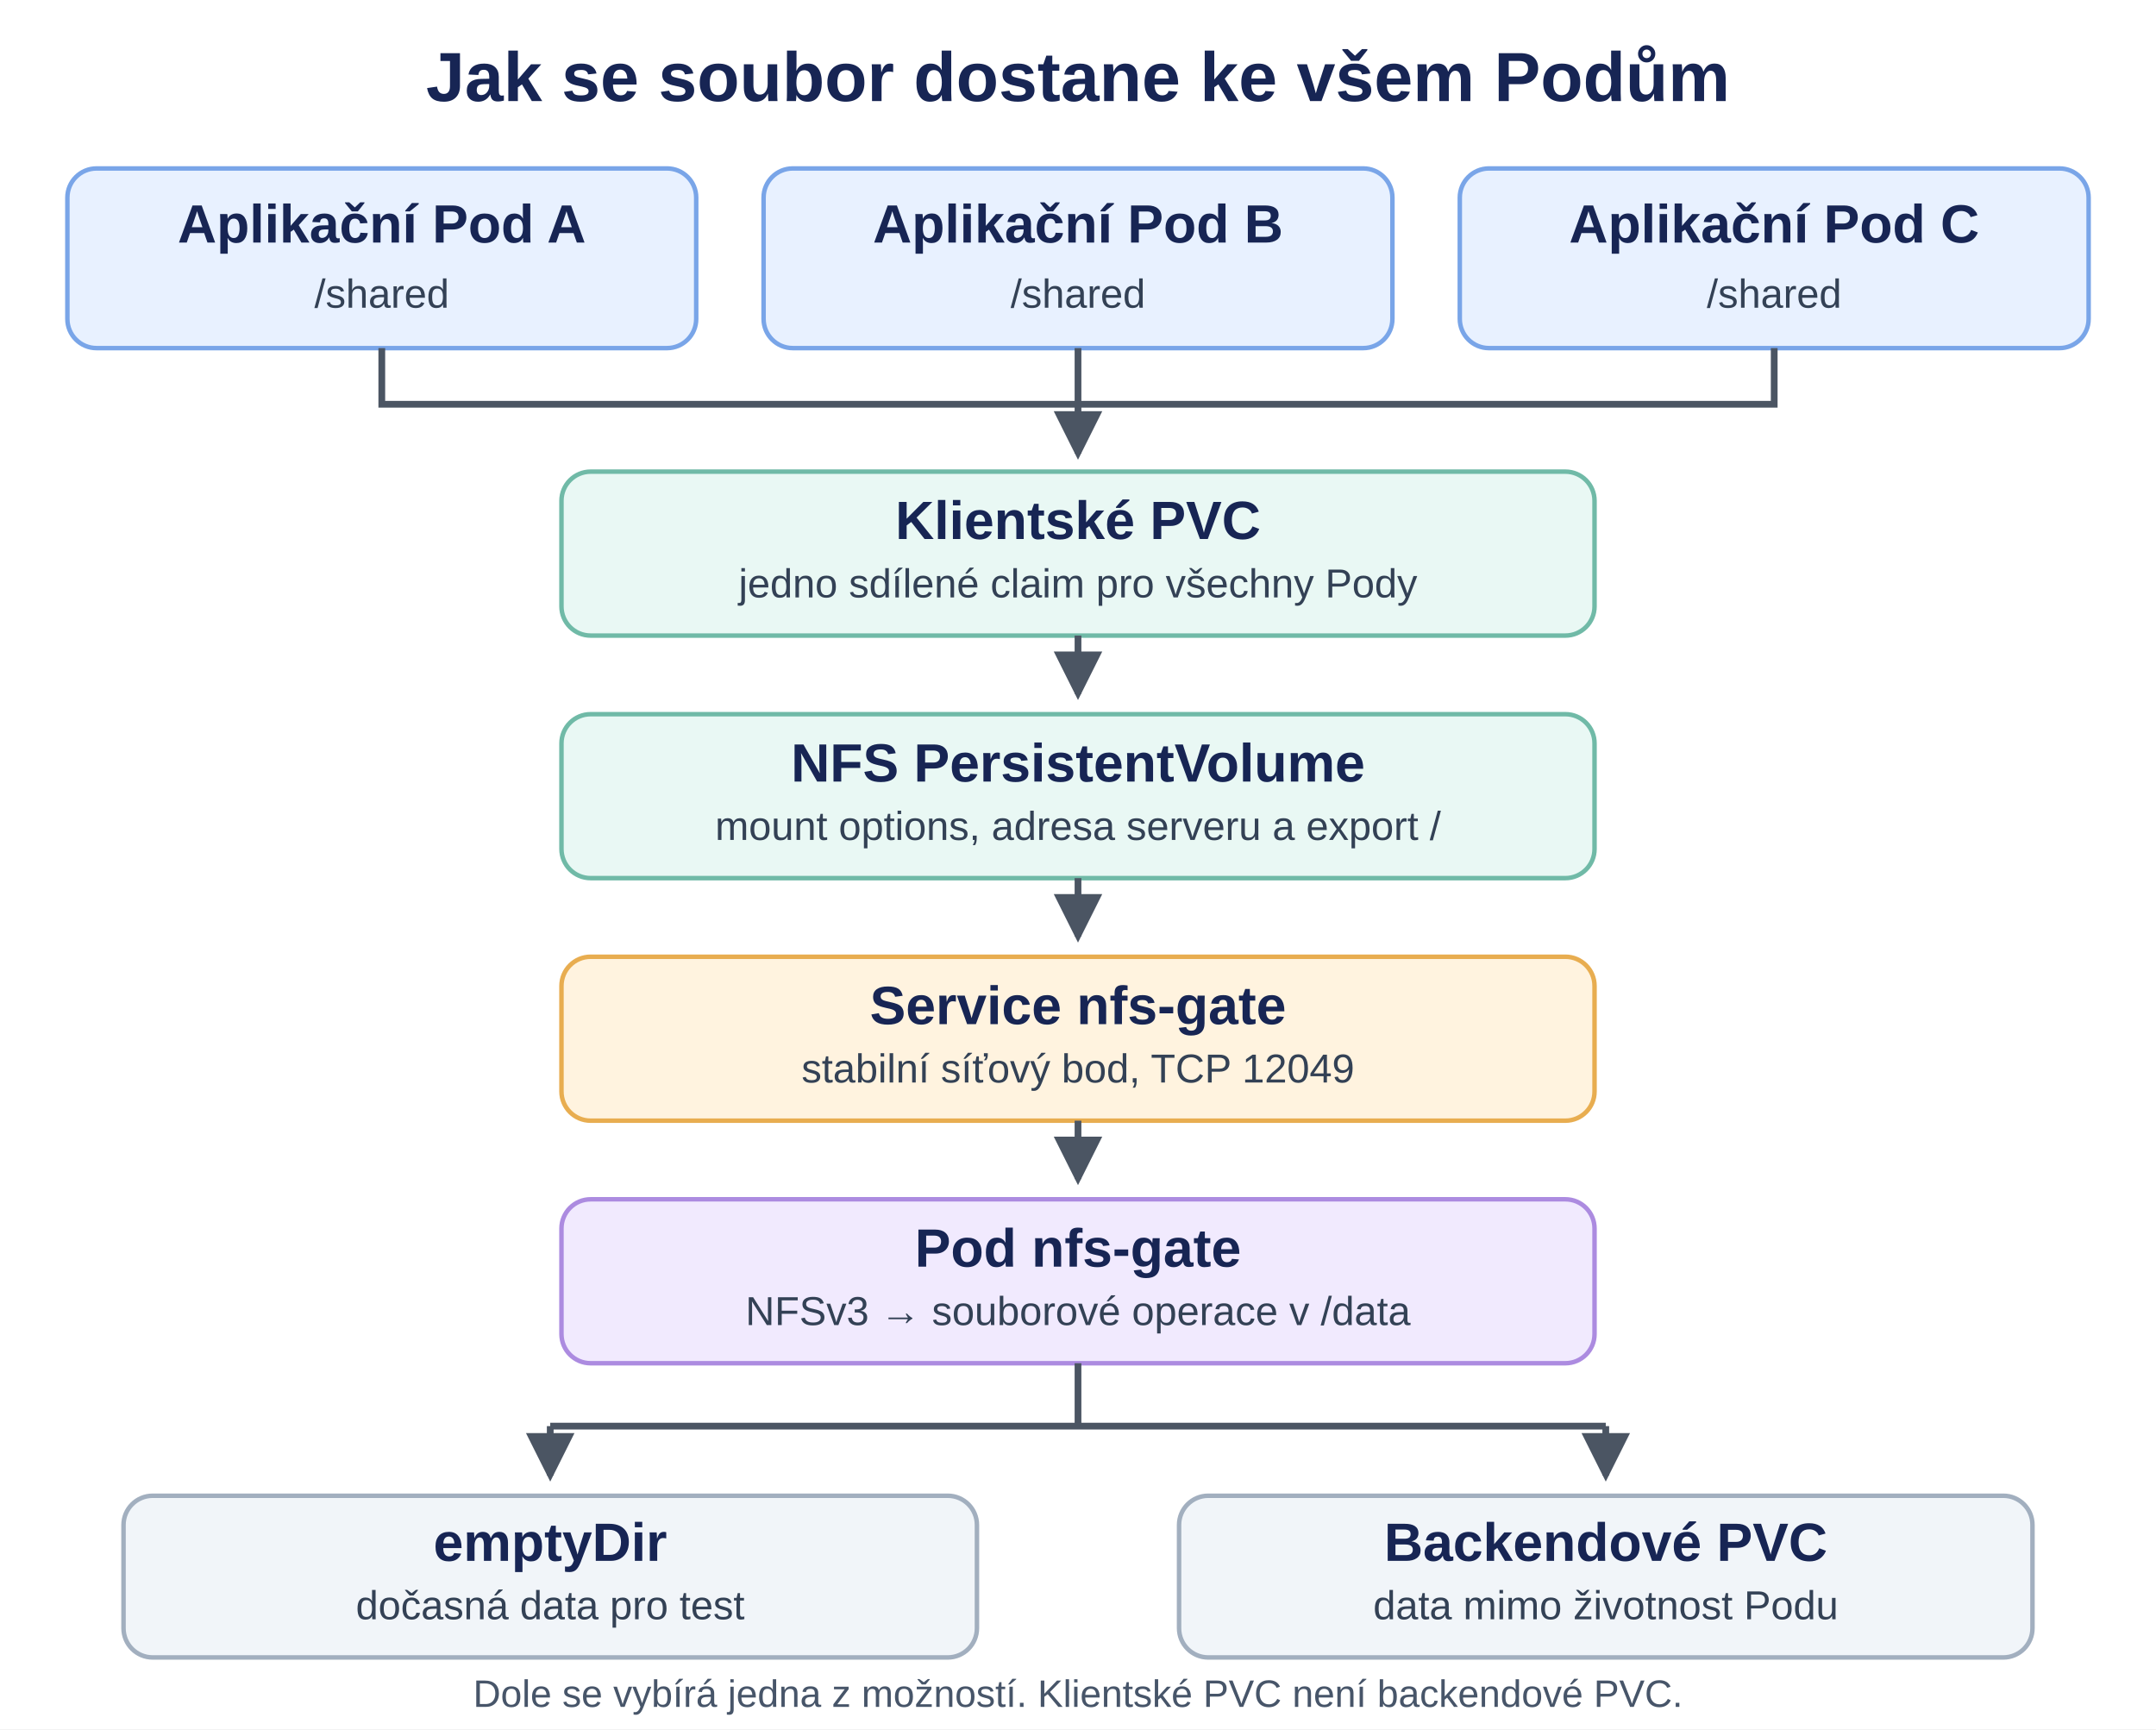
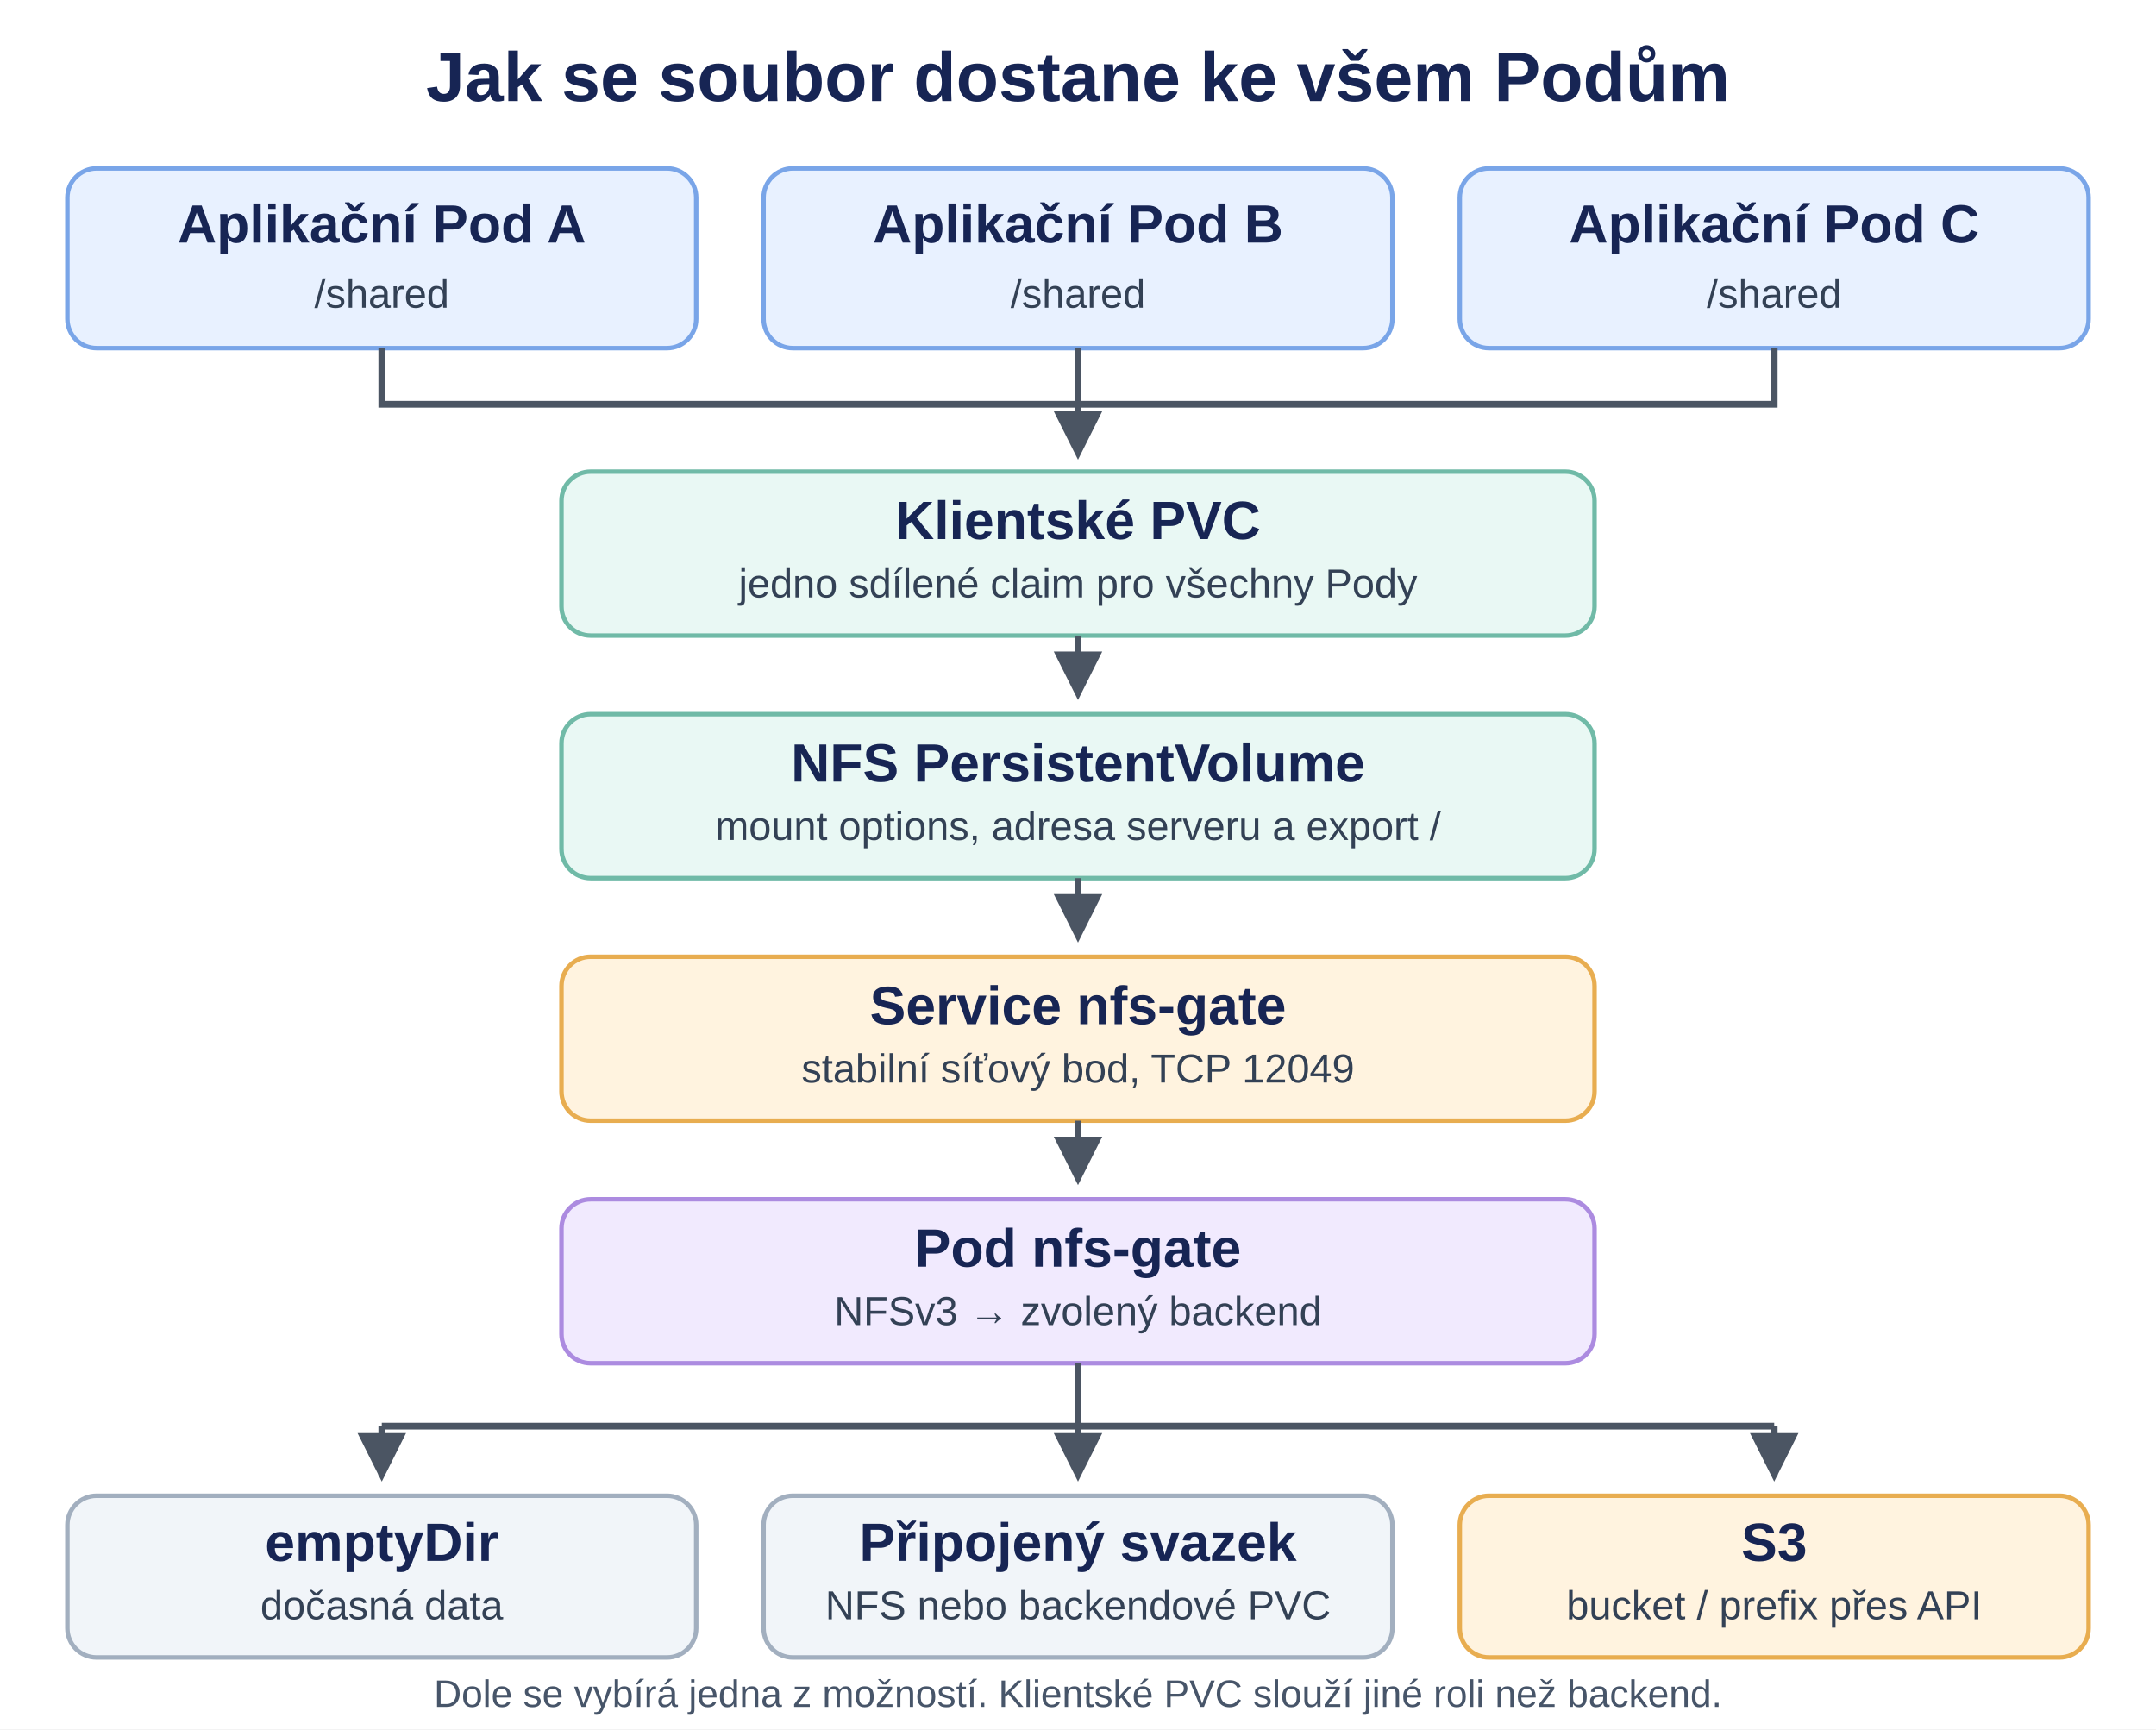
<svg xmlns="http://www.w3.org/2000/svg" viewBox="0 0 960 770" role="img" aria-labelledby="title desc">
  <defs>
    <marker id="arrow" viewBox="0 0 10 10" refX="8" refY="5" markerWidth="9" markerHeight="9" orient="auto-start-reverse">
      <path d="M1 1 L9 5 L1 9 Z" fill="#4b5563" />
    </marker>
    <style>
      .title { font: 700 31px Arial, sans-serif; fill: #172554; }
      .main { font: 700 24px Arial, sans-serif; fill: #172554; }
      .sub { font: 18px Arial, sans-serif; fill: #334155; }
      .note { font: 17px Arial, sans-serif; fill: #475569; }
      .arrow { fill: none; stroke: #4b5563; stroke-width: 3; marker-end: url(#arrow); }
      .branch { fill: none; stroke: #4b5563; stroke-width: 3; }
    </style>
  </defs>
  <rect width="960" height="770" fill="#fff" />
  <text x="480" y="45" text-anchor="middle" class="title">Jak se soubor dostane ke všem Podům</text>
  <rect x="30" y="75" width="280" height="80" rx="13" fill="#e8f1ff" stroke="#79a5e8" stroke-width="2" />
  <rect x="340" y="75" width="280" height="80" rx="13" fill="#e8f1ff" stroke="#79a5e8" stroke-width="2" />
  <rect x="650" y="75" width="280" height="80" rx="13" fill="#e8f1ff" stroke="#79a5e8" stroke-width="2" />
  <text x="170" y="108" text-anchor="middle" class="main">Aplikační Pod A</text>
  <text x="170" y="137" text-anchor="middle" class="sub">/shared</text>
  <text x="480" y="108" text-anchor="middle" class="main">Aplikační Pod B</text>
  <text x="480" y="137" text-anchor="middle" class="sub">/shared</text>
  <text x="790" y="108" text-anchor="middle" class="main">Aplikační Pod C</text>
  <text x="790" y="137" text-anchor="middle" class="sub">/shared</text>
  <path class="branch" d="M170 155 V180 H480 M480 155 V180 M790 155 V180 H480" />
  <path class="arrow" d="M480 180 V202" />
  <rect x="250" y="210" width="460" height="73" rx="13" fill="#e9f8f4" stroke="#70baa7" stroke-width="2" />
  <text x="480" y="240" text-anchor="middle" class="main">Klientské PVC</text>
  <text x="480" y="266" text-anchor="middle" class="sub">jedno sdílené claim pro všechny Pody</text>
  <path class="arrow" d="M480 283 V309" />
  <rect x="250" y="318" width="460" height="73" rx="13" fill="#e9f8f4" stroke="#70baa7" stroke-width="2" />
  <text x="480" y="348" text-anchor="middle" class="main">NFS PersistentVolume</text>
  <text x="480" y="374" text-anchor="middle" class="sub">mount options, adresa serveru a export /</text>
  <path class="arrow" d="M480 391 V417" />
  <rect x="250" y="426" width="460" height="73" rx="13" fill="#fff3df" stroke="#e8ad50" stroke-width="2" />
  <text x="480" y="456" text-anchor="middle" class="main">Service nfs-gate</text>
  <text x="480" y="482" text-anchor="middle" class="sub">stabilní síťový bod, TCP 12049</text>
  <path class="arrow" d="M480 499 V525" />
  <rect x="250" y="534" width="460" height="73" rx="13" fill="#f1eafe" stroke="#ac8be0" stroke-width="2" />
  <text x="480" y="564" text-anchor="middle" class="main">Pod nfs-gate</text>
-   <text x="480" y="590" text-anchor="middle" class="sub">NFSv3 → souborové operace v /data</text>
-   <path class="branch" d="M480 607 V635 H245 M480 635 H715" />
-   <path class="arrow" d="M245 635 V657" />
-   <path class="arrow" d="M715 635 V657" />
-   <rect x="55" y="666" width="380" height="72" rx="13" fill="#f1f5f9" stroke="#a2afbf" stroke-width="2" />
-   <rect x="525" y="666" width="380" height="72" rx="13" fill="#f1f5f9" stroke="#a2afbf" stroke-width="2" />
-   <text x="245" y="695" text-anchor="middle" class="main">emptyDir</text>
-   <text x="245" y="721" text-anchor="middle" class="sub">dočasná data pro test</text>
-   <text x="715" y="695" text-anchor="middle" class="main">Backendové PVC</text>
-   <text x="715" y="721" text-anchor="middle" class="sub">data mimo životnost Podu</text>
-   <text x="480" y="760" text-anchor="middle" class="note">Dole se vybírá jedna z možností. Klientské PVC není backendové PVC.</text>
+   <text x="480" y="590" text-anchor="middle" class="sub">NFSv3 → zvolený backend</text>
+   <path class="branch" d="M480 607 V635 H170 M480 635 H790" />
+   <path class="arrow" d="M170 635 V657" />
+   <path class="arrow" d="M480 635 V657" />
+   <path class="arrow" d="M790 635 V657" />
+   <rect x="30" y="666" width="280" height="72" rx="13" fill="#f1f5f9" stroke="#a2afbf" stroke-width="2" />
+   <rect x="340" y="666" width="280" height="72" rx="13" fill="#f1f5f9" stroke="#a2afbf" stroke-width="2" />
+   <rect x="650" y="666" width="280" height="72" rx="13" fill="#fff3df" stroke="#e8ad50" stroke-width="2" />
+   <text x="170" y="695" text-anchor="middle" class="main">emptyDir</text>
+   <text x="170" y="721" text-anchor="middle" class="sub">dočasná data</text>
+   <text x="480" y="695" text-anchor="middle" class="main">Připojený svazek</text>
+   <text x="480" y="721" text-anchor="middle" class="sub">NFS nebo backendové PVC</text>
+   <text x="790" y="695" text-anchor="middle" class="main">S3</text>
+   <text x="790" y="721" text-anchor="middle" class="sub">bucket / prefix přes API</text>
+   <text x="480" y="760" text-anchor="middle" class="note">Dole se vybírá jedna z možností. Klientské PVC slouží jiné roli než backend.</text>
</svg>
